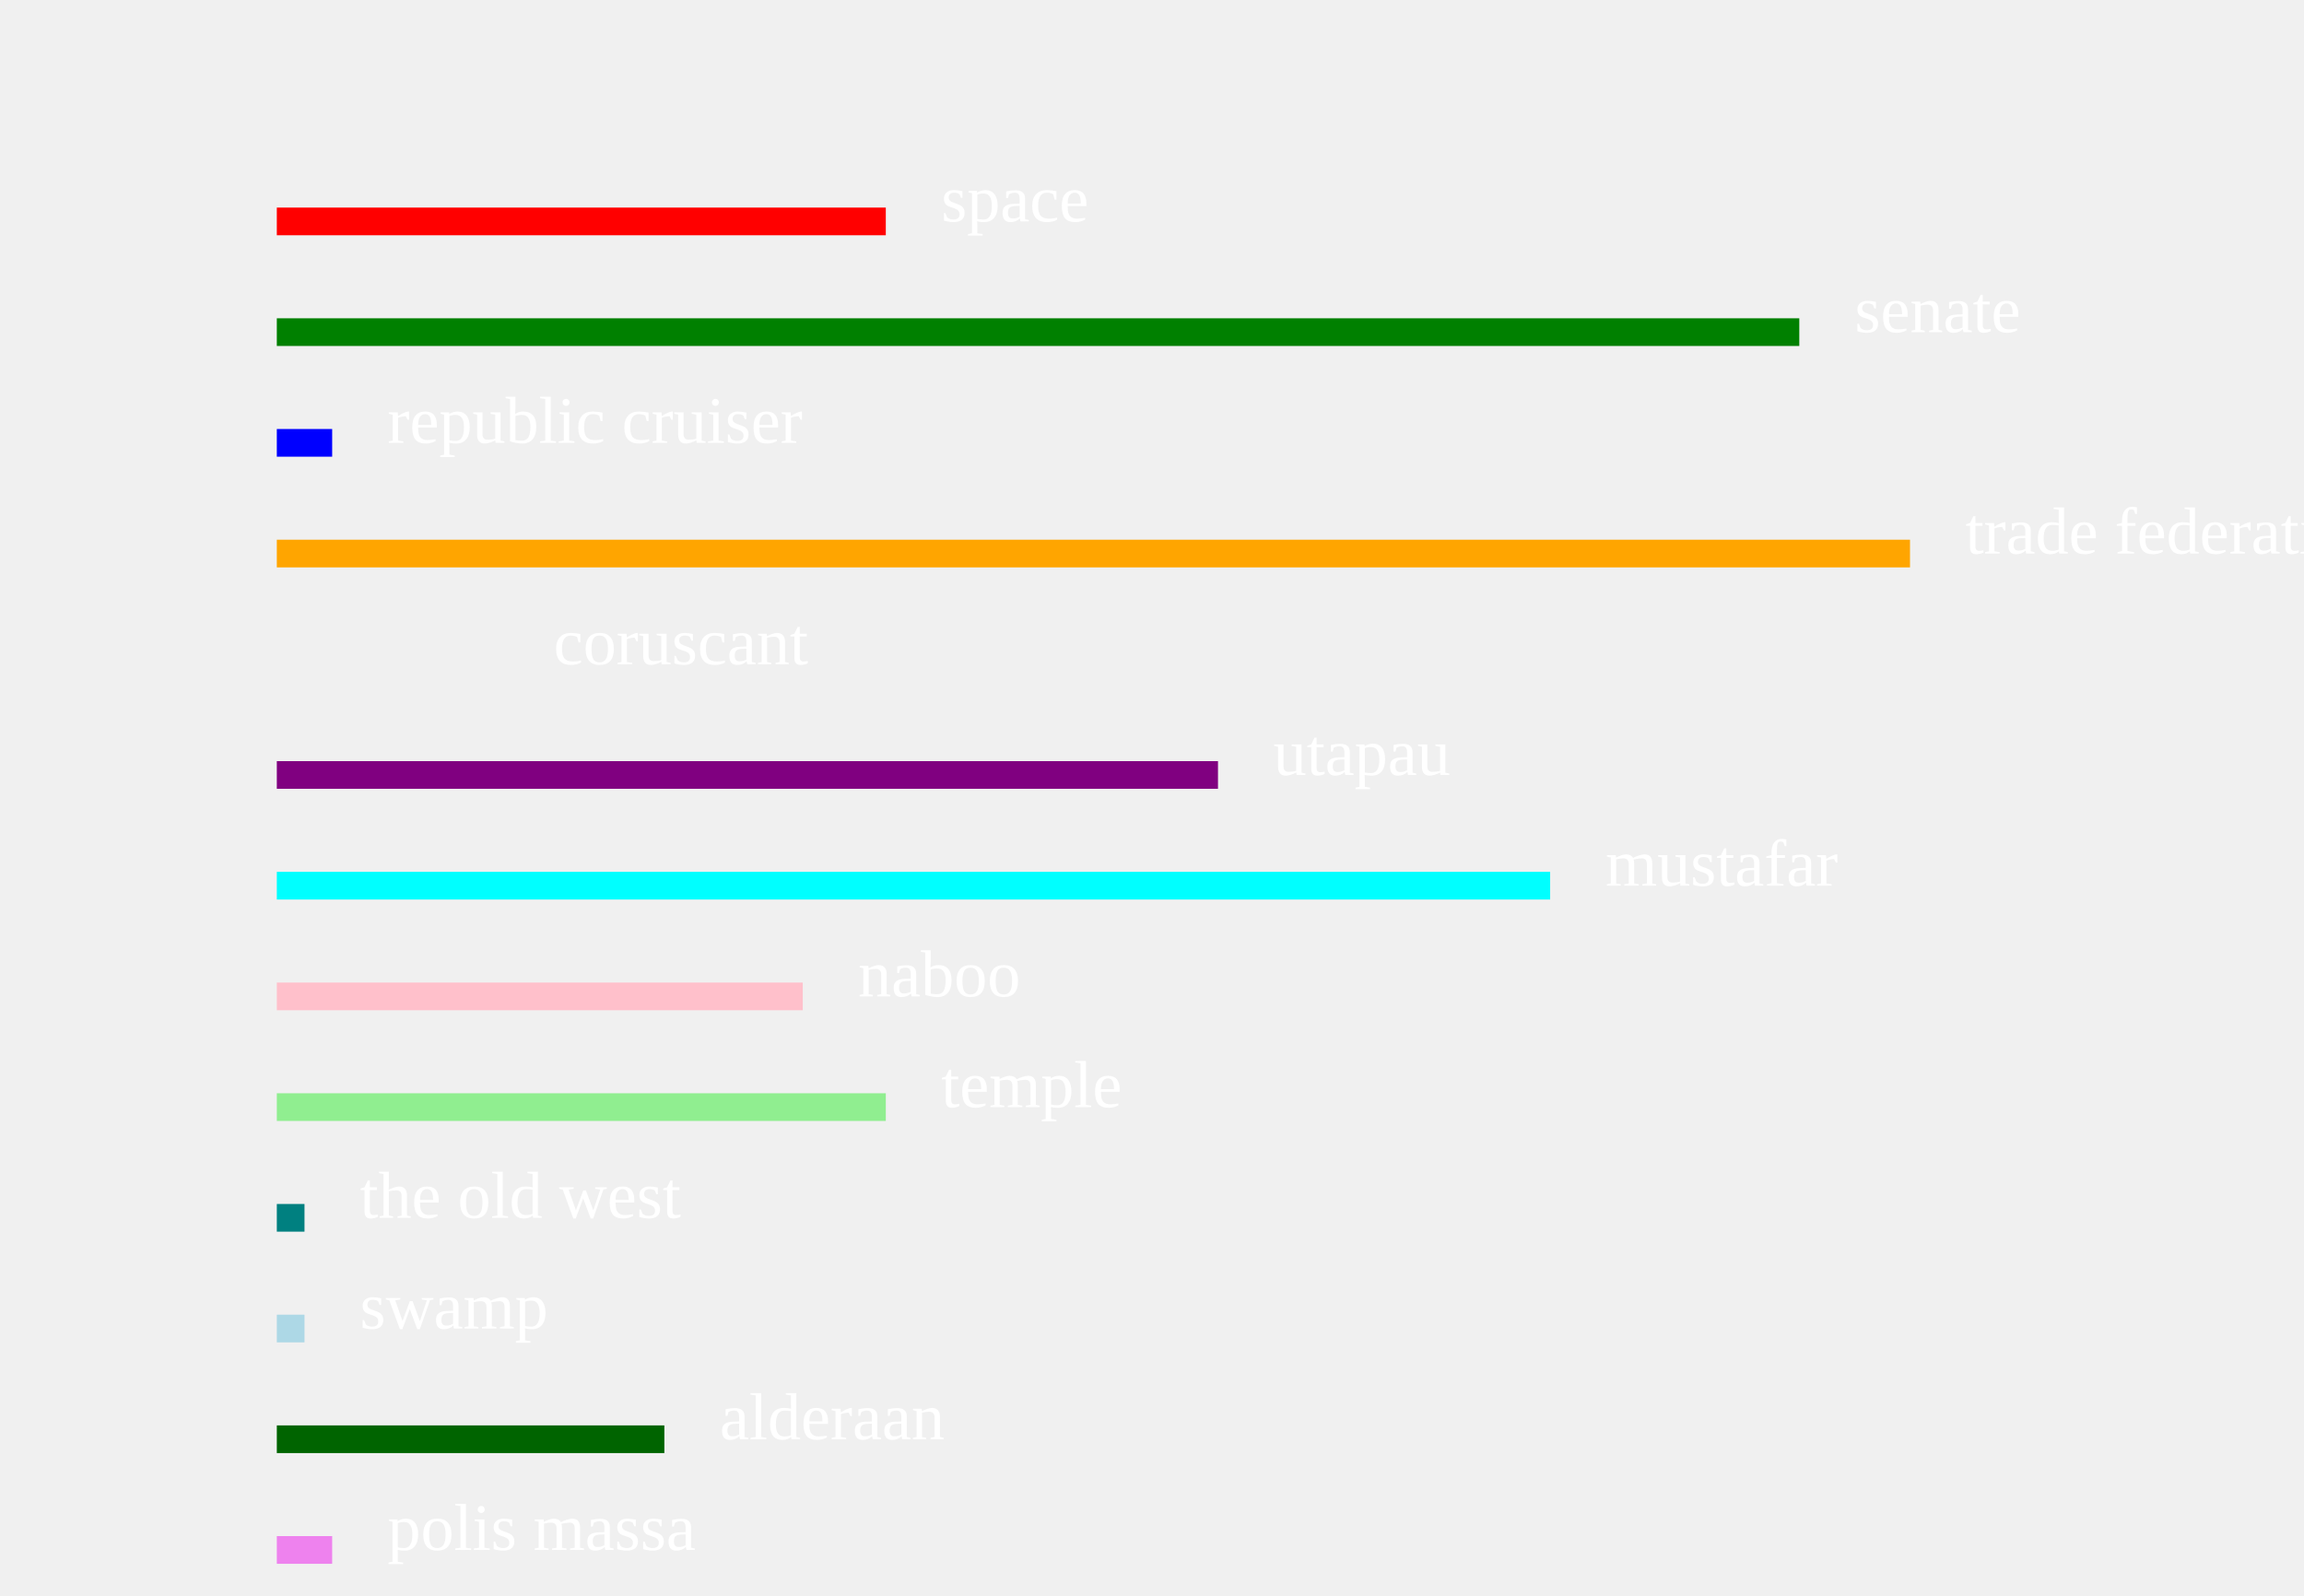
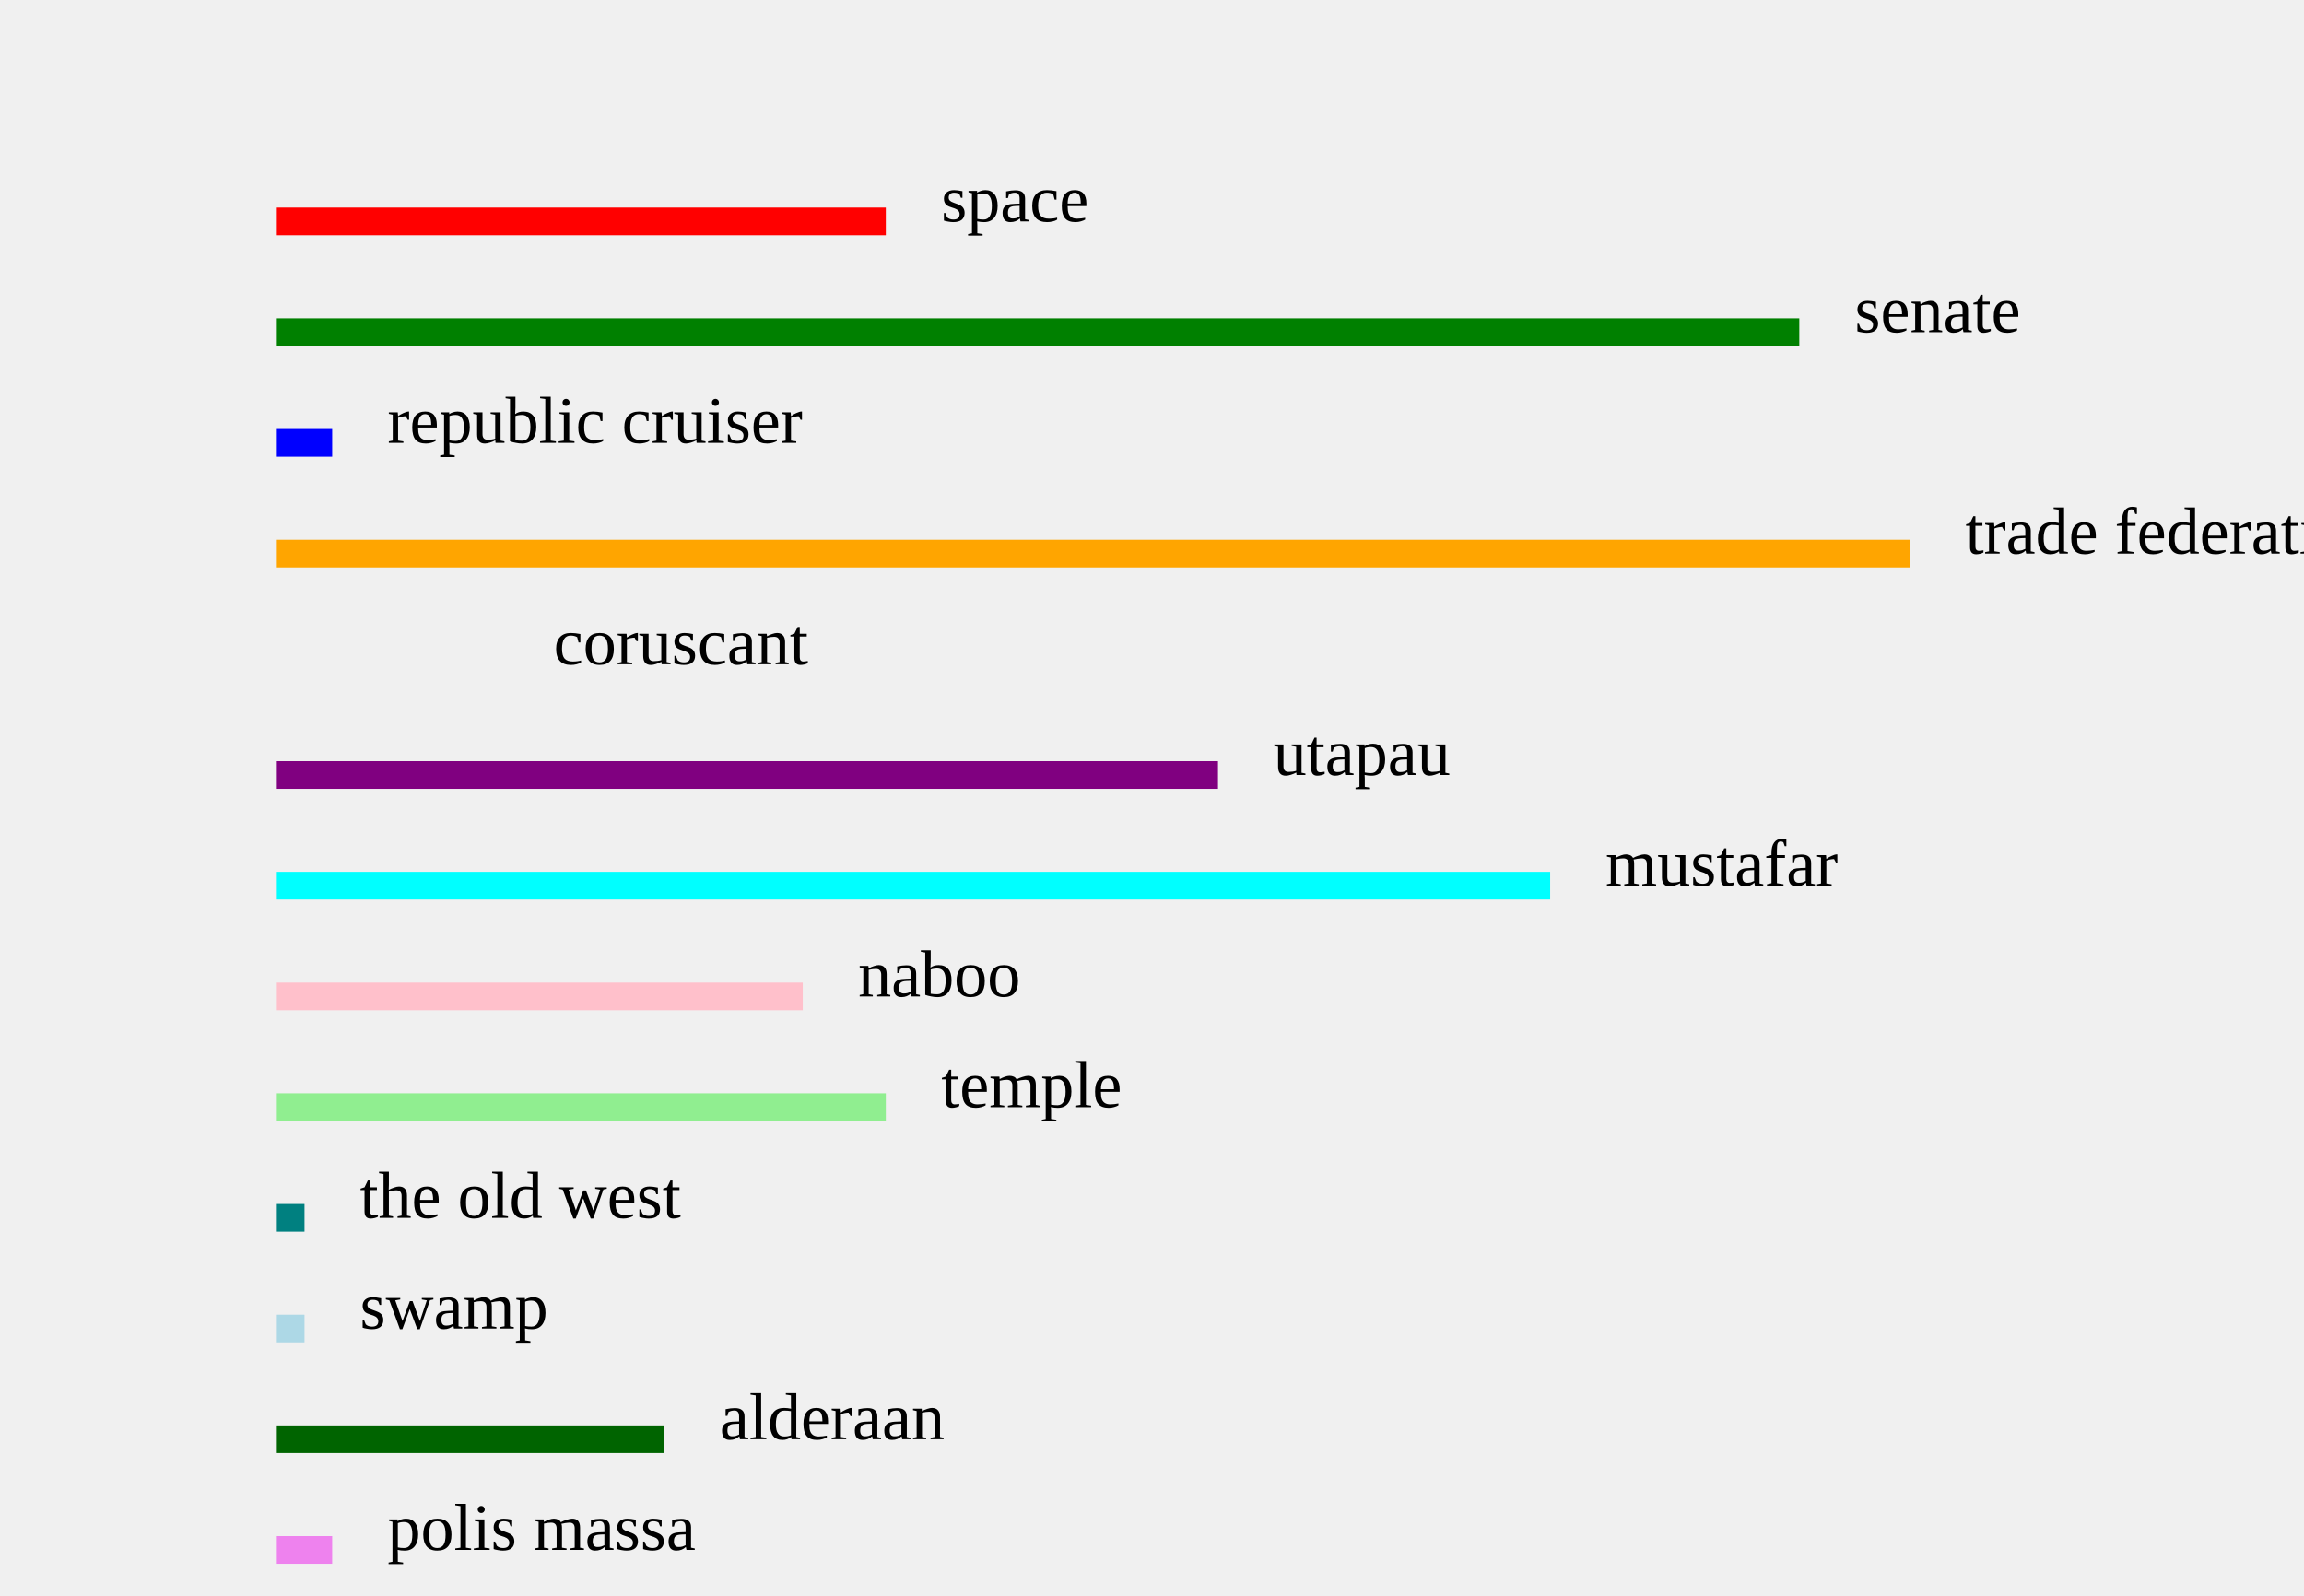
<svg xmlns="http://www.w3.org/2000/svg" width="100%" height="100%">
  <g transform="translate(50, 20)">
    <g id="P-1">
      <line x1="0" y1="20" x2="110" y2="20" stroke="red" stroke-width="5" />
-       <text fill="white" x="120" y="20">space</text>
+       <text fill="black" x="120" y="20">space</text>
    </g>
    <g id="P-2">
      <line x1="0" y1="40" x2="275" y2="40" stroke="green" stroke-width="5" />
-       <text fill="white" x="285" y="40">senate</text>
+       <text fill="black" x="285" y="40">senate</text>
    </g>
    <g id="P-3">
      <line x1="0" y1="60" x2="10" y2="60" stroke="blue" stroke-width="5" />
-       <text fill="white" x="20" y="60">republic cruiser</text>
+       <text fill="black" x="20" y="60">republic cruiser</text>
    </g>
    <g id="P-4">
      <line x1="0" y1="80" x2="295" y2="80" stroke="orange" stroke-width="5" />
-       <text fill="white" x="305" y="80">trade federation cruiser</text>
+       <text fill="black" x="305" y="80">trade federation cruiser</text>
    </g>
    <g id="P-5">
      <line x1="0" y1="100" x2="40" y2="100" stroke="lightpurple" stroke-width="5" />
-       <text fill="white" x="50" y="100">coruscant</text>
+       <text fill="black" x="50" y="100">coruscant</text>
    </g>
    <g id="P-6">
      <line x1="0" y1="120" x2="170" y2="120" stroke="purple" stroke-width="5" />
-       <text fill="white" x="180" y="120">utapau</text>
+       <text fill="black" x="180" y="120">utapau</text>
    </g>
    <g id="P-7">
      <line x1="0" y1="140" x2="230" y2="140" stroke="aqua" stroke-width="5" />
-       <text fill="white" x="240" y="140">mustafar</text>
+       <text fill="black" x="240" y="140">mustafar</text>
    </g>
    <g id="P-8">
      <line x1="0" y1="160" x2="95" y2="160" stroke="pink" stroke-width="5" />
-       <text fill="white" x="105" y="160">naboo</text>
+       <text fill="black" x="105" y="160">naboo</text>
    </g>
    <g id="P-9">
      <line x1="0" y1="180" x2="110" y2="180" stroke="lightgreen" stroke-width="5" />
-       <text fill="white" x="120" y="180">temple</text>
+       <text fill="black" x="120" y="180">temple</text>
    </g>
    <g id="P-10">
      <line x1="0" y1="200" x2="5" y2="200" stroke="teal" stroke-width="5" />
-       <text fill="white" x="15" y="200">the old west</text>
+       <text fill="black" x="15" y="200">the old west</text>
    </g>
    <g id="P-11">
      <line x1="0" y1="220" x2="5" y2="220" stroke="lightblue" stroke-width="5" />
-       <text fill="white" x="15" y="220">swamp</text>
+       <text fill="black" x="15" y="220">swamp</text>
    </g>
    <g id="P-12">
      <line x1="0" y1="240" x2="70" y2="240" stroke="darkgreen" stroke-width="5" />
-       <text fill="white" x="80" y="240">alderaan</text>
+       <text fill="black" x="80" y="240">alderaan</text>
    </g>
    <g id="P-13">
      <line x1="0" y1="260" x2="10" y2="260" stroke="violet" stroke-width="5" />
-       <text fill="white" x="20" y="260">polis massa</text>
+       <text fill="black" x="20" y="260">polis massa</text>
    </g>
    <g id="P-14">
      <line x1="0" y1="280" x2="5" y2="280" stroke="yellow" stroke-width="5" />
-       <text fill="white" x="15" y="280">theed</text>
+       <text fill="black" x="15" y="280">theed</text>
    </g>
    <g id="P-15">
      <line x1="0" y1="300" x2="10" y2="300" stroke="gold" stroke-width="5" />
-       <text fill="white" x="20" y="300">tatooine</text>
+       <text fill="black" x="20" y="300">tatooine</text>
    </g>
  </g>
</svg>
